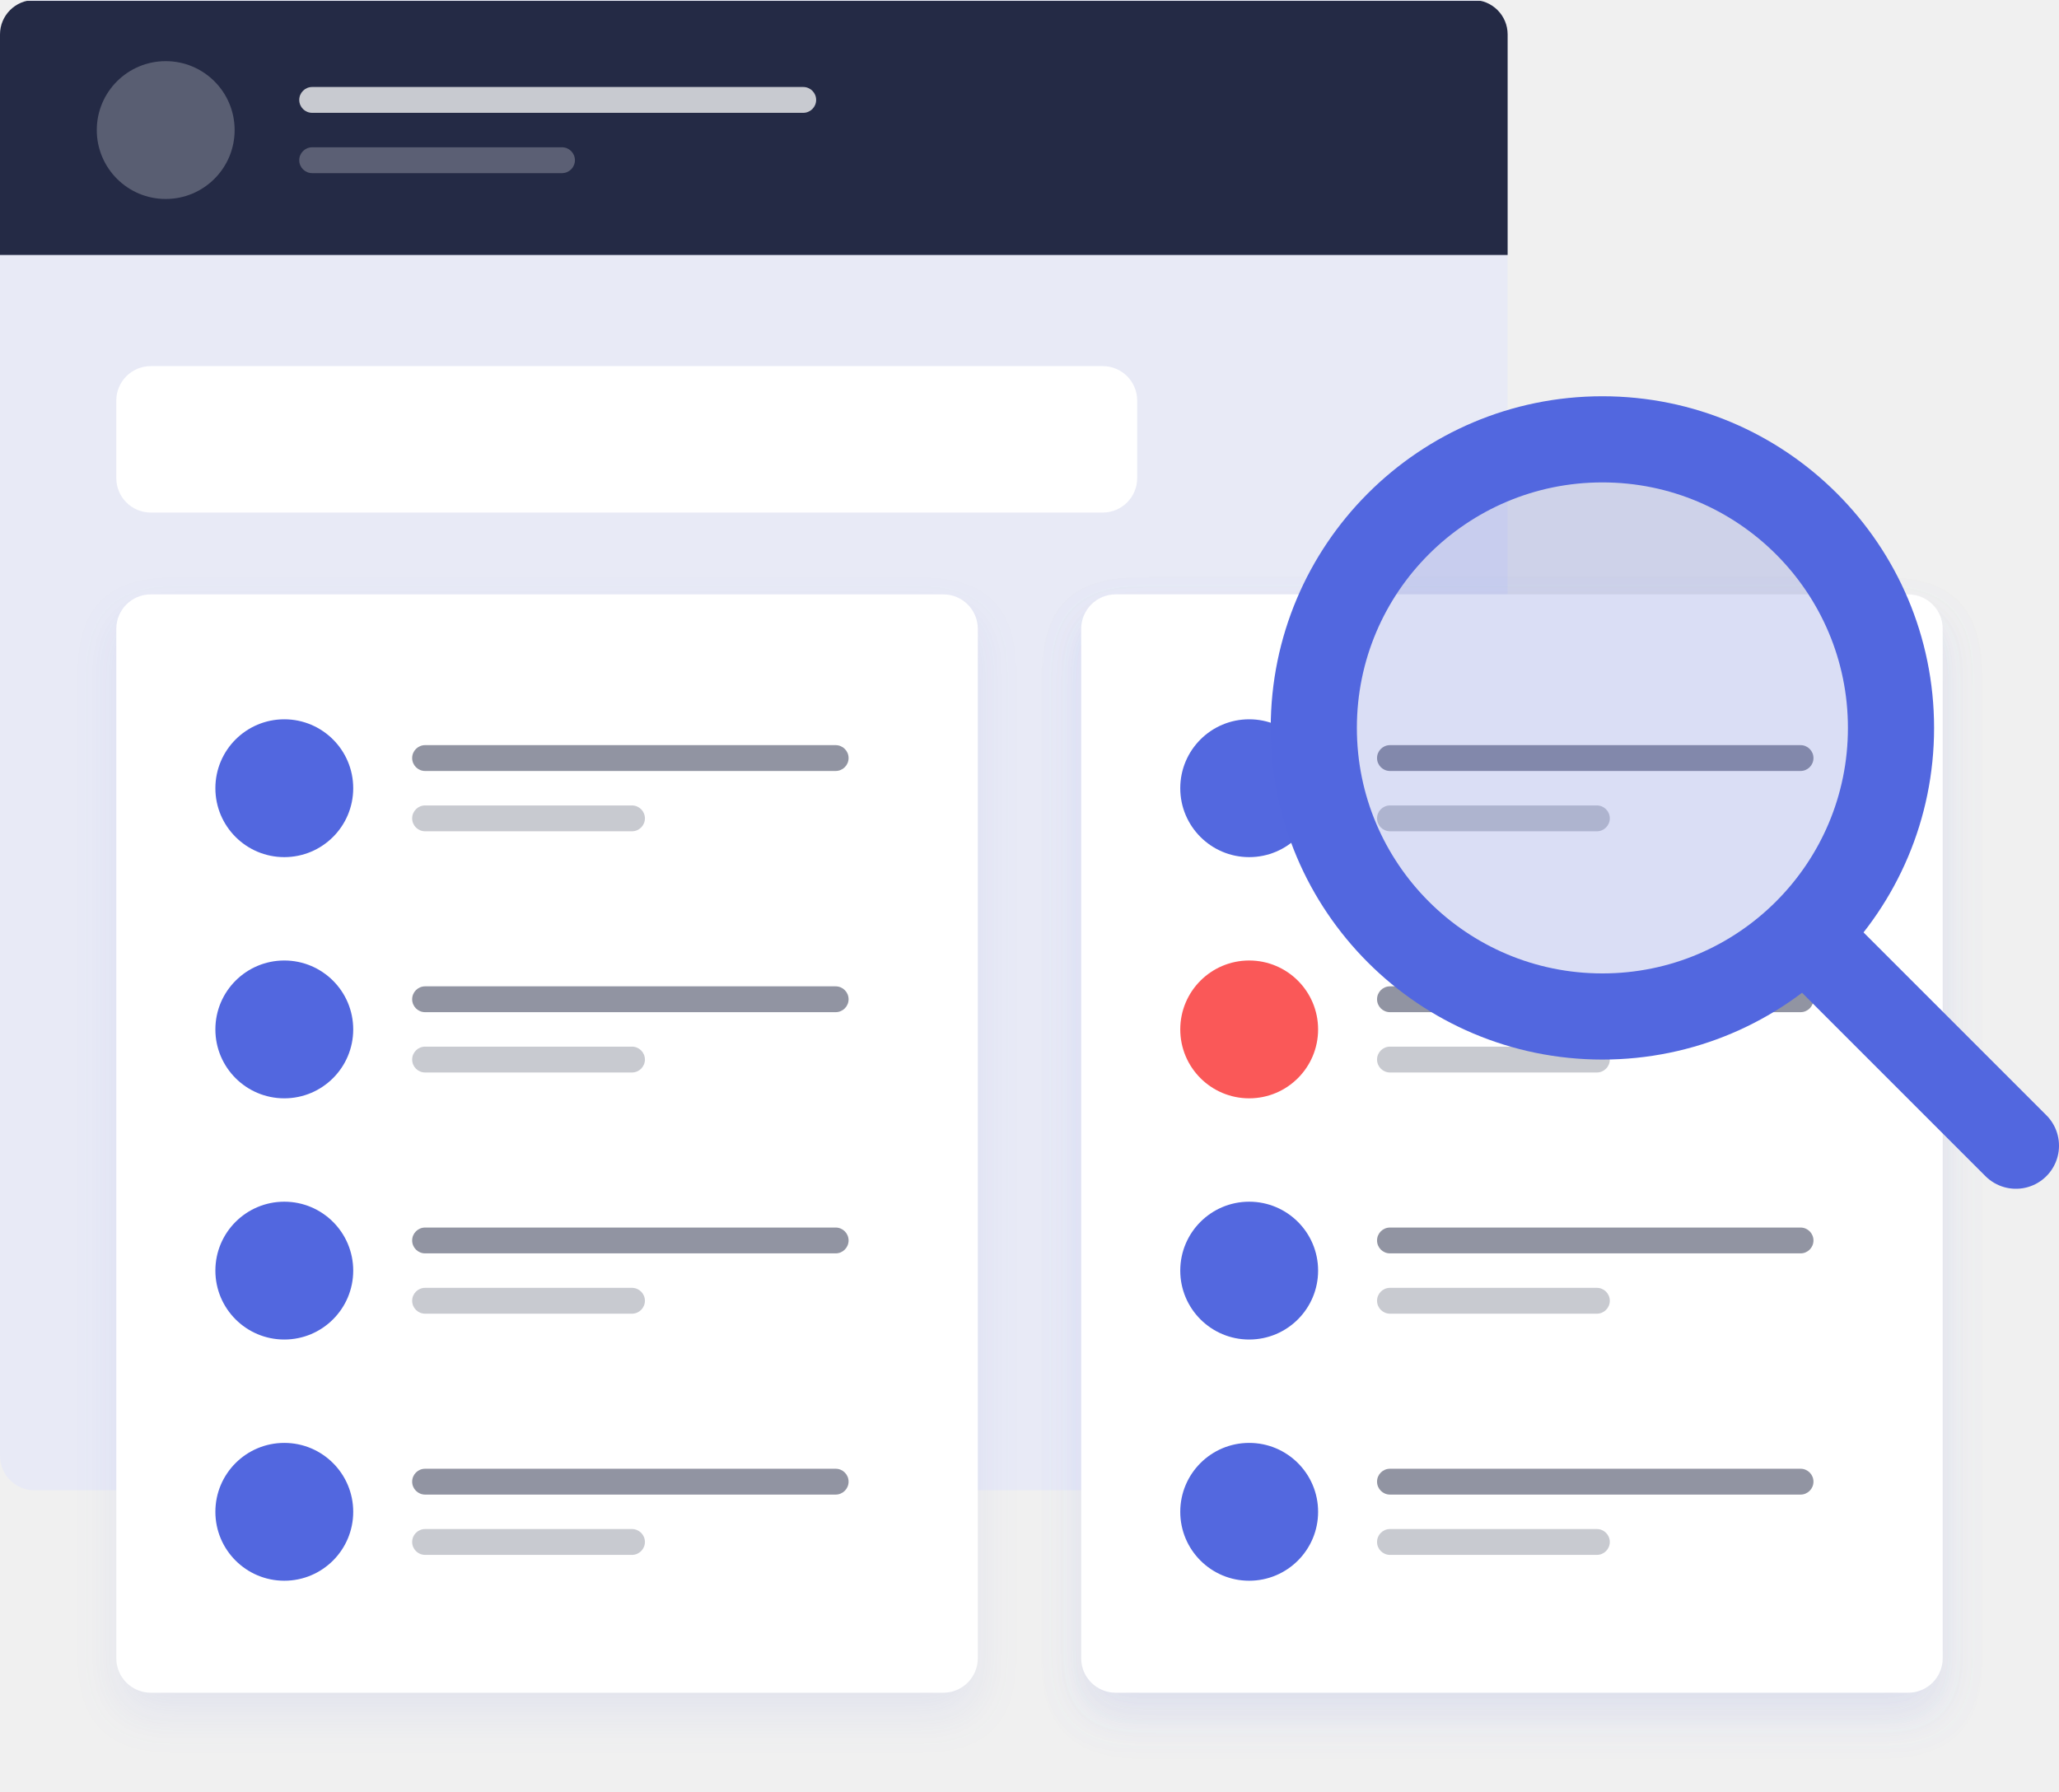
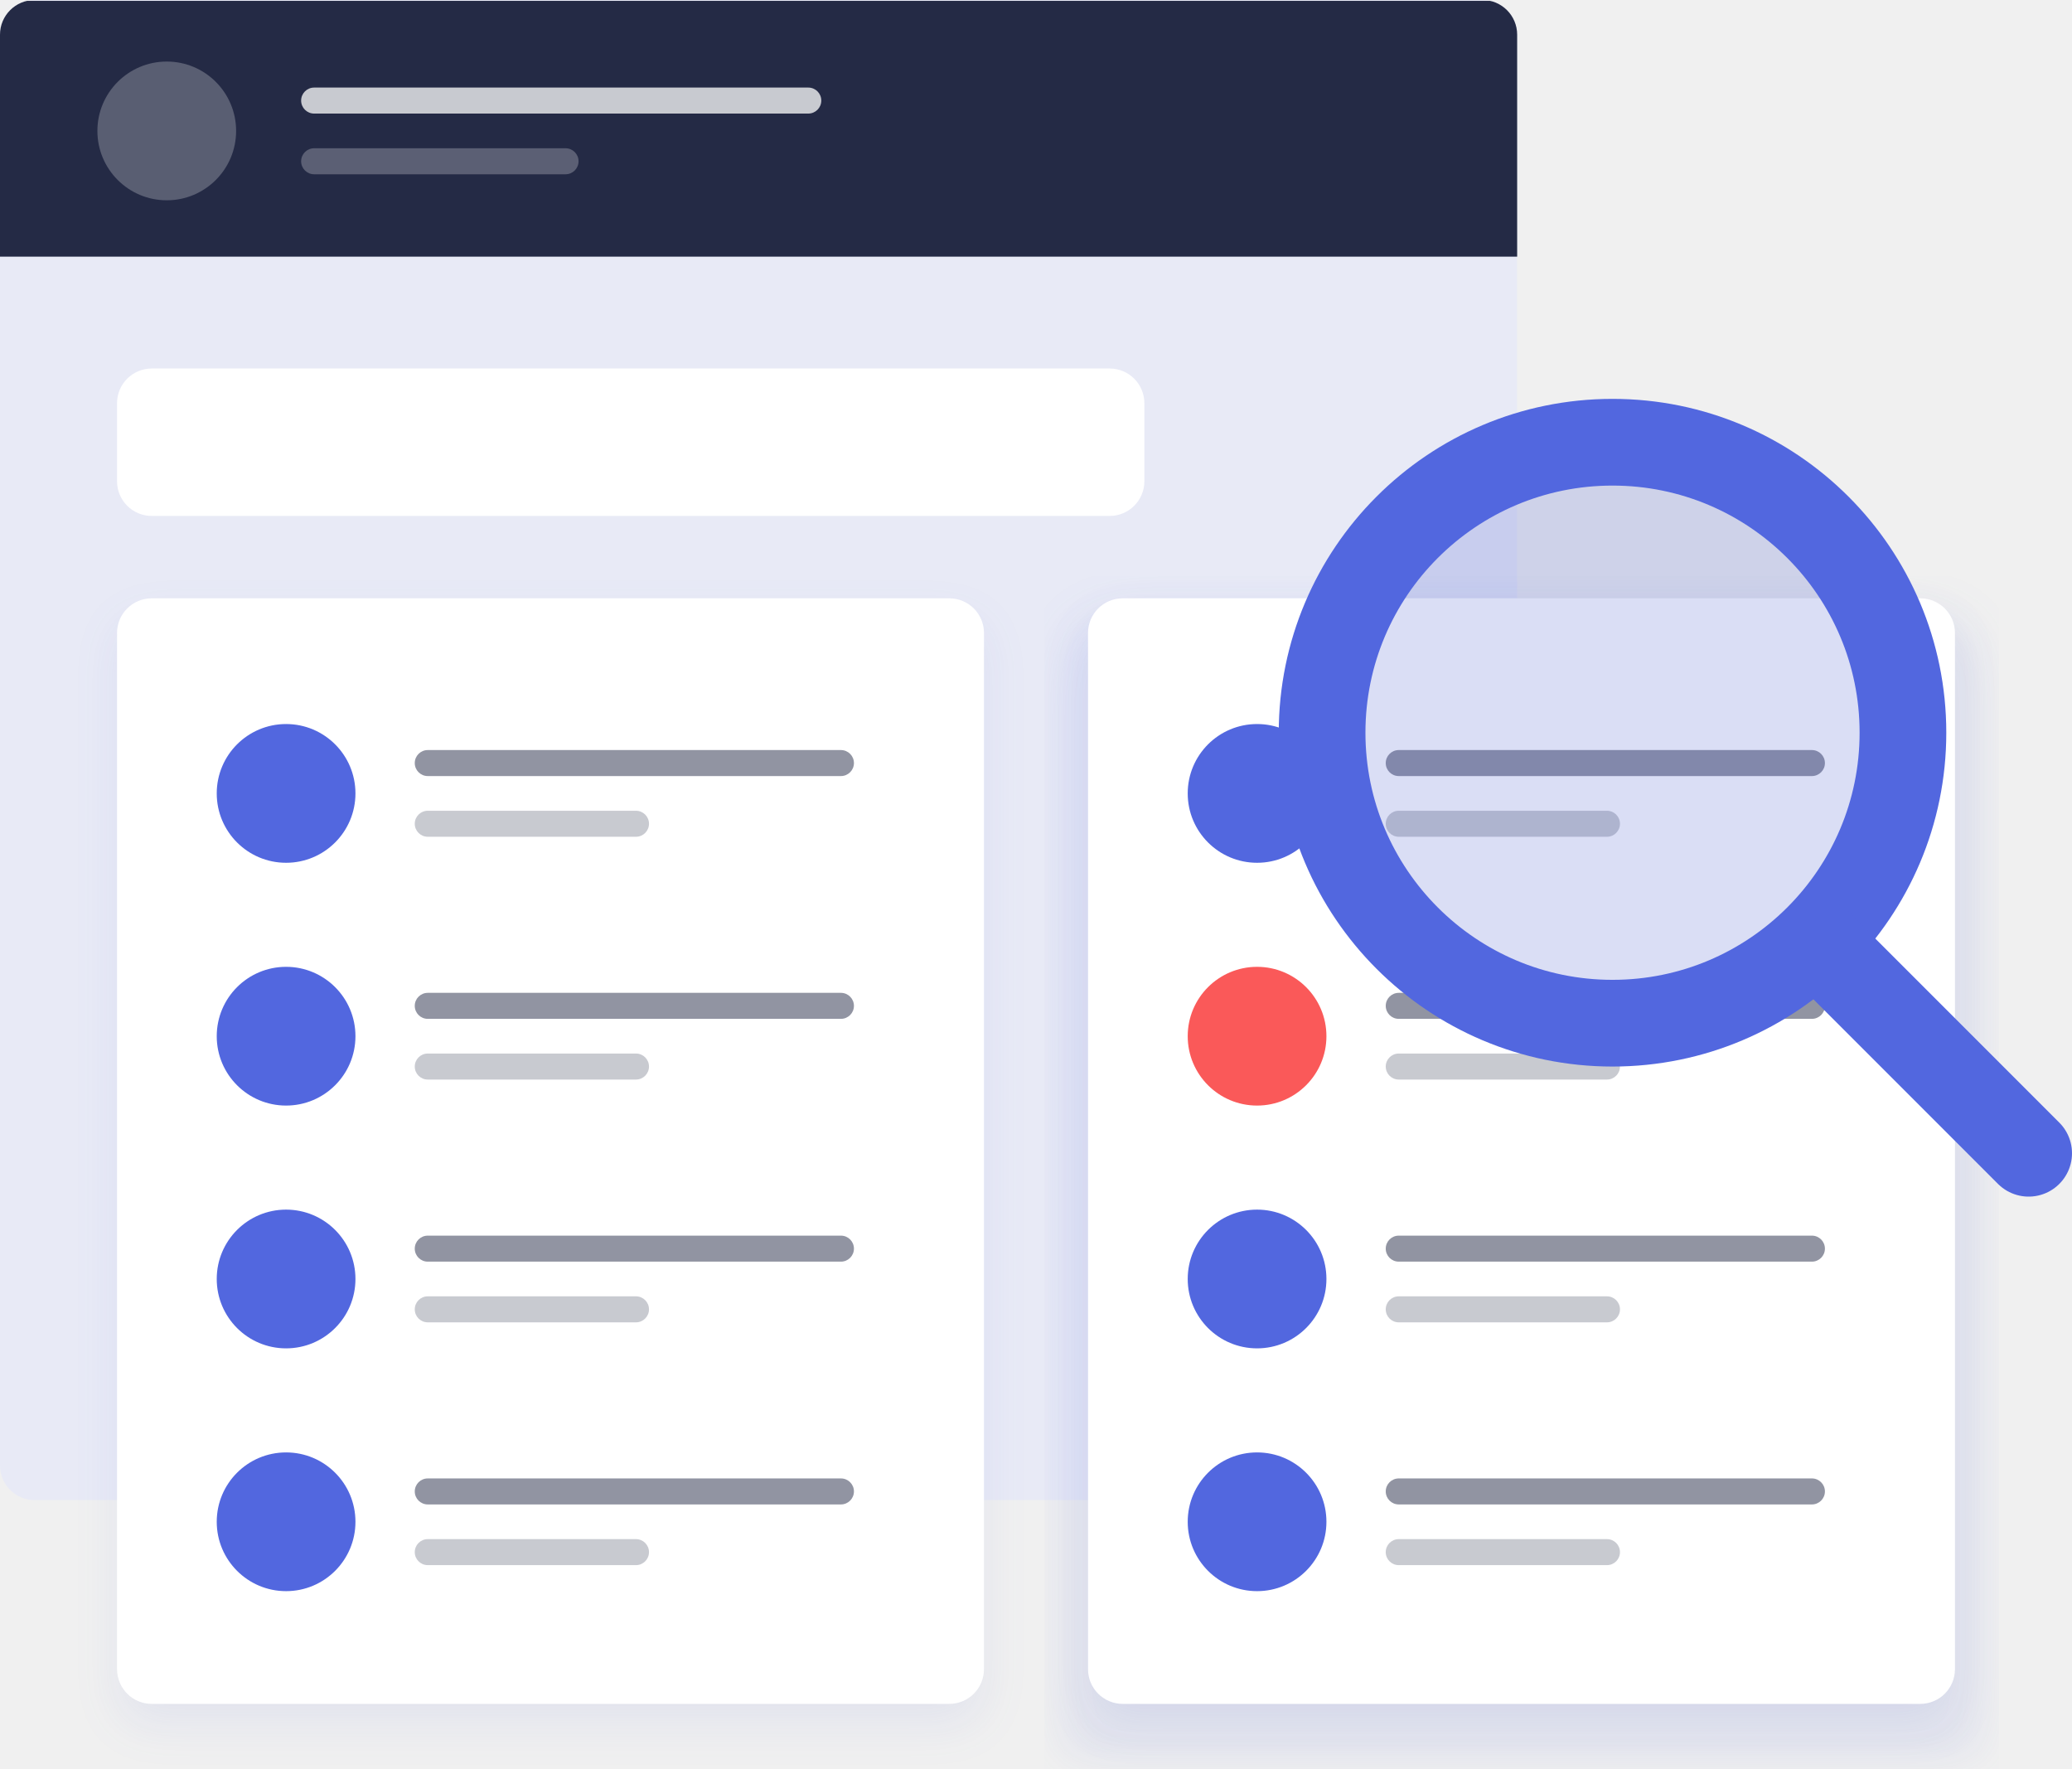
- <svg xmlns="http://www.w3.org/2000/svg" xmlns:xlink="http://www.w3.org/1999/xlink" width="478" height="416">
+ <svg xmlns="http://www.w3.org/2000/svg" width="478" height="408" viewBox="0 0 478 408" fill="none">
+   <rect width="350" height="346" rx="8" fill="#E8EAF6" />
+   <mask id="mask0_8067_3204" style="mask-type:luminance" maskUnits="userSpaceOnUse" x="0" y="0" width="350" height="346">
+     <rect width="350" height="346" rx="8" fill="white" />
+   </mask>
+   <g mask="url(#mask0_8067_3204)">
+     <rect x="-3.53" y="0.197" width="547" height="59" fill="#242A45" />
+     <circle opacity="0.245" cx="38.47" cy="30.197" r="16" fill="white" />
+     <rect opacity="0.75" x="69.47" y="20.197" width="120" height="6" rx="3" fill="white" />
+     <rect opacity="0.25" x="69.47" y="34.197" width="64" height="6" rx="3" fill="white" />
+   </g>
+   <g filter="url(#filter0_d_8067_3204)">
+     <rect x="27" y="138" width="200" height="255" rx="8" fill="white" />
+   </g>
+   <rect opacity="0.5" x="95.683" y="173" width="101.317" height="6" rx="3" fill="#242A45" />
+   <circle cx="66" cy="183" r="16" fill="#5267DF" />
+   <rect opacity="0.25" x="95.683" y="187" width="54.036" height="6" rx="3" fill="#242A45" />
+   <circle cx="66" cy="239" r="16" fill="#5267DF" />
+   <rect opacity="0.5" x="95.683" y="229" width="101.317" height="6" rx="3" fill="#242A45" />
+   <rect opacity="0.25" x="95.683" y="243" width="54.036" height="6" rx="3" fill="#242A45" />
+   <circle cx="66" cy="295" r="16" fill="#5267DF" />
+   <rect opacity="0.5" x="95.683" y="285" width="101.317" height="6" rx="3" fill="#242A45" />
+   <rect opacity="0.25" x="95.683" y="299" width="54.036" height="6" rx="3" fill="#242A45" />
+   <circle cx="66" cy="351" r="16" fill="#5267DF" />
+   <rect opacity="0.5" x="95.683" y="341" width="101.317" height="6" rx="3" fill="#242A45" />
+   <rect opacity="0.25" x="95.683" y="355" width="54.036" height="6" rx="3" fill="#242A45" />
+   <g filter="url(#filter1_d_8067_3204)">
+     <g filter="url(#filter2_d_8067_3204)">
+       <rect x="251" y="138" width="200" height="255" rx="8" fill="white" />
+     </g>
+     <rect opacity="0.5" x="319.683" y="173" width="101.317" height="6" rx="3" fill="#242A45" />
+     <circle cx="290" cy="183" r="16" fill="#5267DF" />
+     <rect opacity="0.25" x="319.683" y="187" width="54.036" height="6" rx="3" fill="#242A45" />
+     <circle cx="290" cy="239" r="16" fill="#FA5959" />
+     <rect opacity="0.5" x="319.683" y="229" width="101.317" height="6" rx="3" fill="#242A45" />
+     <rect opacity="0.25" x="319.683" y="243" width="54.036" height="6" rx="3" fill="#242A45" />
+     <circle cx="290" cy="295" r="16" fill="#5267DF" />
+     <rect opacity="0.5" x="319.683" y="285" width="101.317" height="6" rx="3" fill="#242A45" />
+     <rect opacity="0.25" x="319.683" y="299" width="54.036" height="6" rx="3" fill="#242A45" />
+     <circle cx="290" cy="351" r="16" fill="#5267DF" />
+     <rect opacity="0.5" x="319.683" y="341" width="101.317" height="6" rx="3" fill="#242A45" />
+     <rect opacity="0.25" x="319.683" y="355" width="54.036" height="6" rx="3" fill="#242A45" />
+   </g>
+   <rect x="27" y="85" width="237" height="34" rx="8" fill="white" />
+   <circle cx="372" cy="169" r="67" fill="#495DCF" fill-opacity="0.2" stroke="#5267DF" stroke-width="20" />
+   <path d="M419 217L468 266" stroke="#5267DF" stroke-width="20" stroke-linecap="round" stroke-linejoin="round" />
  <defs>
-     <rect id="a" width="350" height="346" rx="8" />
-     <rect id="d" width="200" height="255" rx="8" />
-     <filter id="c" width="117.5%" height="113.7%" x="-8.8%" y="-4.9%" filterUnits="objectBoundingBox">
-       <feOffset dy="5" in="SourceAlpha" result="shadowOffsetOuter1" />
-       <feGaussianBlur in="shadowOffsetOuter1" result="shadowBlurOuter1" stdDeviation="5" />
-       <feColorMatrix in="shadowBlurOuter1" values="0 0 0 0 0.285 0 0 0 0 0.364 0 0 0 0 0.811 0 0 0 0.083 0" />
+     <filter id="filter0_d_8067_3204" x="17" y="133" width="220" height="275" filterUnits="userSpaceOnUse" color-interpolation-filters="sRGB">
+       <feFlood flood-opacity="0" result="BackgroundImageFix" />
+       <feColorMatrix in="SourceAlpha" type="matrix" values="0 0 0 0 0 0 0 0 0 0 0 0 0 0 0 0 0 0 127 0" result="hardAlpha" />
+       <feOffset dy="5" />
+       <feGaussianBlur stdDeviation="5" />
+       <feColorMatrix type="matrix" values="0 0 0 0 0.285 0 0 0 0 0.364 0 0 0 0 0.811 0 0 0 0.083 0" />
+       <feBlend mode="normal" in2="BackgroundImageFix" result="effect1_dropShadow_8067_3204" />
+       <feBlend mode="normal" in="SourceGraphic" in2="effect1_dropShadow_8067_3204" result="shape" />
    </filter>
-     <filter id="e" width="139.5%" height="131%" x="-19.8%" y="-13.5%" filterUnits="objectBoundingBox">
-       <feOffset dy="5" in="SourceAlpha" result="shadowOffsetOuter1" />
-       <feGaussianBlur in="shadowOffsetOuter1" result="shadowBlurOuter1" stdDeviation="5" />
-       <feColorMatrix in="shadowBlurOuter1" result="shadowMatrixOuter1" values="0 0 0 0 0.285 0 0 0 0 0.364 0 0 0 0 0.811 0 0 0 0.083 0" />
-       <feMerge>
-         <feMergeNode in="shadowMatrixOuter1" />
-         <feMergeNode in="SourceGraphic" />
-       </feMerge>
+     <filter id="filter1_d_8067_3204" x="241" y="133" width="220" height="275" filterUnits="userSpaceOnUse" color-interpolation-filters="sRGB">
+       <feFlood flood-opacity="0" result="BackgroundImageFix" />
+       <feColorMatrix in="SourceAlpha" type="matrix" values="0 0 0 0 0 0 0 0 0 0 0 0 0 0 0 0 0 0 127 0" result="hardAlpha" />
+       <feOffset dy="5" />
+       <feGaussianBlur stdDeviation="5" />
+       <feColorMatrix type="matrix" values="0 0 0 0 0.285 0 0 0 0 0.364 0 0 0 0 0.811 0 0 0 0.083 0" />
+       <feBlend mode="normal" in2="BackgroundImageFix" result="effect1_dropShadow_8067_3204" />
+       <feBlend mode="normal" in="SourceGraphic" in2="effect1_dropShadow_8067_3204" result="shape" />
    </filter>
-     <rect id="g" width="200" height="255" rx="8" />
-     <filter id="f" width="117.5%" height="113.7%" x="-8.8%" y="-4.9%" filterUnits="objectBoundingBox">
-       <feOffset dy="5" in="SourceAlpha" result="shadowOffsetOuter1" />
-       <feGaussianBlur in="shadowOffsetOuter1" result="shadowBlurOuter1" stdDeviation="5" />
-       <feColorMatrix in="shadowBlurOuter1" values="0 0 0 0 0.285 0 0 0 0 0.364 0 0 0 0 0.811 0 0 0 0.083 0" />
+     <filter id="filter2_d_8067_3204" x="241" y="133" width="220" height="275" filterUnits="userSpaceOnUse" color-interpolation-filters="sRGB">
+       <feFlood flood-opacity="0" result="BackgroundImageFix" />
+       <feColorMatrix in="SourceAlpha" type="matrix" values="0 0 0 0 0 0 0 0 0 0 0 0 0 0 0 0 0 0 127 0" result="hardAlpha" />
+       <feOffset dy="5" />
+       <feGaussianBlur stdDeviation="5" />
+       <feColorMatrix type="matrix" values="0 0 0 0 0.285 0 0 0 0 0.364 0 0 0 0 0.811 0 0 0 0.083 0" />
+       <feBlend mode="normal" in2="BackgroundImageFix" result="effect1_dropShadow_8067_3204" />
+       <feBlend mode="normal" in="SourceGraphic" in2="effect1_dropShadow_8067_3204" result="shape" />
    </filter>
  </defs>
-   <g fill="none" fill-rule="evenodd">
-     <mask id="b" fill="#fff">
-       <use xlink:href="#a" />
-     </mask>
-     <use fill="#E8EAF6" fill-rule="nonzero" xlink:href="#a" />
-     <g mask="url(#b)">
-       <path fill="#242A45" d="M-3.53.197h547v59h-547z" />
-       <g transform="translate(22.47 14.197)" fill="#FFF">
-         <circle cx="16" cy="16" r="16" opacity=".245" />
-         <g transform="translate(47 6)">
-           <rect width="120" height="6" opacity=".75" rx="3" />
-           <rect width="64" height="6" y="14" opacity=".25" rx="3" />
-         </g>
-       </g>
-     </g>
-     <g transform="translate(27 138)">
-       <use fill="#000" filter="url(#c)" xlink:href="#d" />
-       <use fill="#FFF" xlink:href="#d" />
-       <g transform="translate(23 29)">
-         <rect width="101.317" height="6" x="45.683" y="6" fill="#242A45" opacity=".5" rx="3" />
-         <circle cx="16" cy="16" r="16" fill="#5267DF" />
-         <rect width="54.036" height="6" x="45.683" y="20" fill="#242A45" opacity=".25" rx="3" />
-         <g transform="translate(0 56)">
-           <circle cx="16" cy="16" r="16" fill="#5267DF" />
-           <rect width="101.317" height="6" x="45.683" y="6" fill="#242A45" opacity=".5" rx="3" />
-           <rect width="54.036" height="6" x="45.683" y="20" fill="#242A45" opacity=".25" rx="3" />
-         </g>
-         <g transform="translate(0 112)">
-           <circle cx="16" cy="16" r="16" fill="#5267DF" />
-           <rect width="101.317" height="6" x="45.683" y="6" fill="#242A45" opacity=".5" rx="3" />
-           <rect width="54.036" height="6" x="45.683" y="20" fill="#242A45" opacity=".25" rx="3" />
-         </g>
-         <g transform="translate(0 168)">
-           <circle cx="16" cy="16" r="16" fill="#5267DF" />
-           <rect width="101.317" height="6" x="45.683" y="6" fill="#242A45" opacity=".5" rx="3" />
-           <rect width="54.036" height="6" x="45.683" y="20" fill="#242A45" opacity=".25" rx="3" />
-         </g>
-       </g>
-     </g>
-     <g filter="url(#e)" transform="translate(251 138)">
-       <use fill="#000" filter="url(#f)" xlink:href="#g" />
-       <use fill="#FFF" xlink:href="#g" />
-       <g transform="translate(23 29)">
-         <rect width="101.317" height="6" x="45.683" y="6" fill="#242A45" opacity=".5" rx="3" />
-         <circle cx="16" cy="16" r="16" fill="#5267DF" />
-         <rect width="54.036" height="6" x="45.683" y="20" fill="#242A45" opacity=".25" rx="3" />
-         <g transform="translate(0 56)">
-           <circle cx="16" cy="16" r="16" fill="#FA5959" />
-           <rect width="101.317" height="6" x="45.683" y="6" fill="#242A45" opacity=".5" rx="3" />
-           <rect width="54.036" height="6" x="45.683" y="20" fill="#242A45" opacity=".25" rx="3" />
-         </g>
-         <g transform="translate(0 112)">
-           <circle cx="16" cy="16" r="16" fill="#5267DF" />
-           <rect width="101.317" height="6" x="45.683" y="6" fill="#242A45" opacity=".5" rx="3" />
-           <rect width="54.036" height="6" x="45.683" y="20" fill="#242A45" opacity=".25" rx="3" />
-         </g>
-         <g transform="translate(0 168)">
-           <circle cx="16" cy="16" r="16" fill="#5267DF" />
-           <rect width="101.317" height="6" x="45.683" y="6" fill="#242A45" opacity=".5" rx="3" />
-           <rect width="54.036" height="6" x="45.683" y="20" fill="#242A45" opacity=".25" rx="3" />
-         </g>
-       </g>
-     </g>
-     <rect width="237" height="34" x="27" y="85" fill="#FFF" rx="8" />
-     <g stroke="#5267DF" stroke-width="20" transform="translate(305 102)">
-       <circle cx="67" cy="67" r="67" fill="#495DCF" fill-opacity=".2" />
-       <path stroke-linecap="round" stroke-linejoin="round" d="M114 115l49 49" />
-     </g>
-   </g>
</svg>
